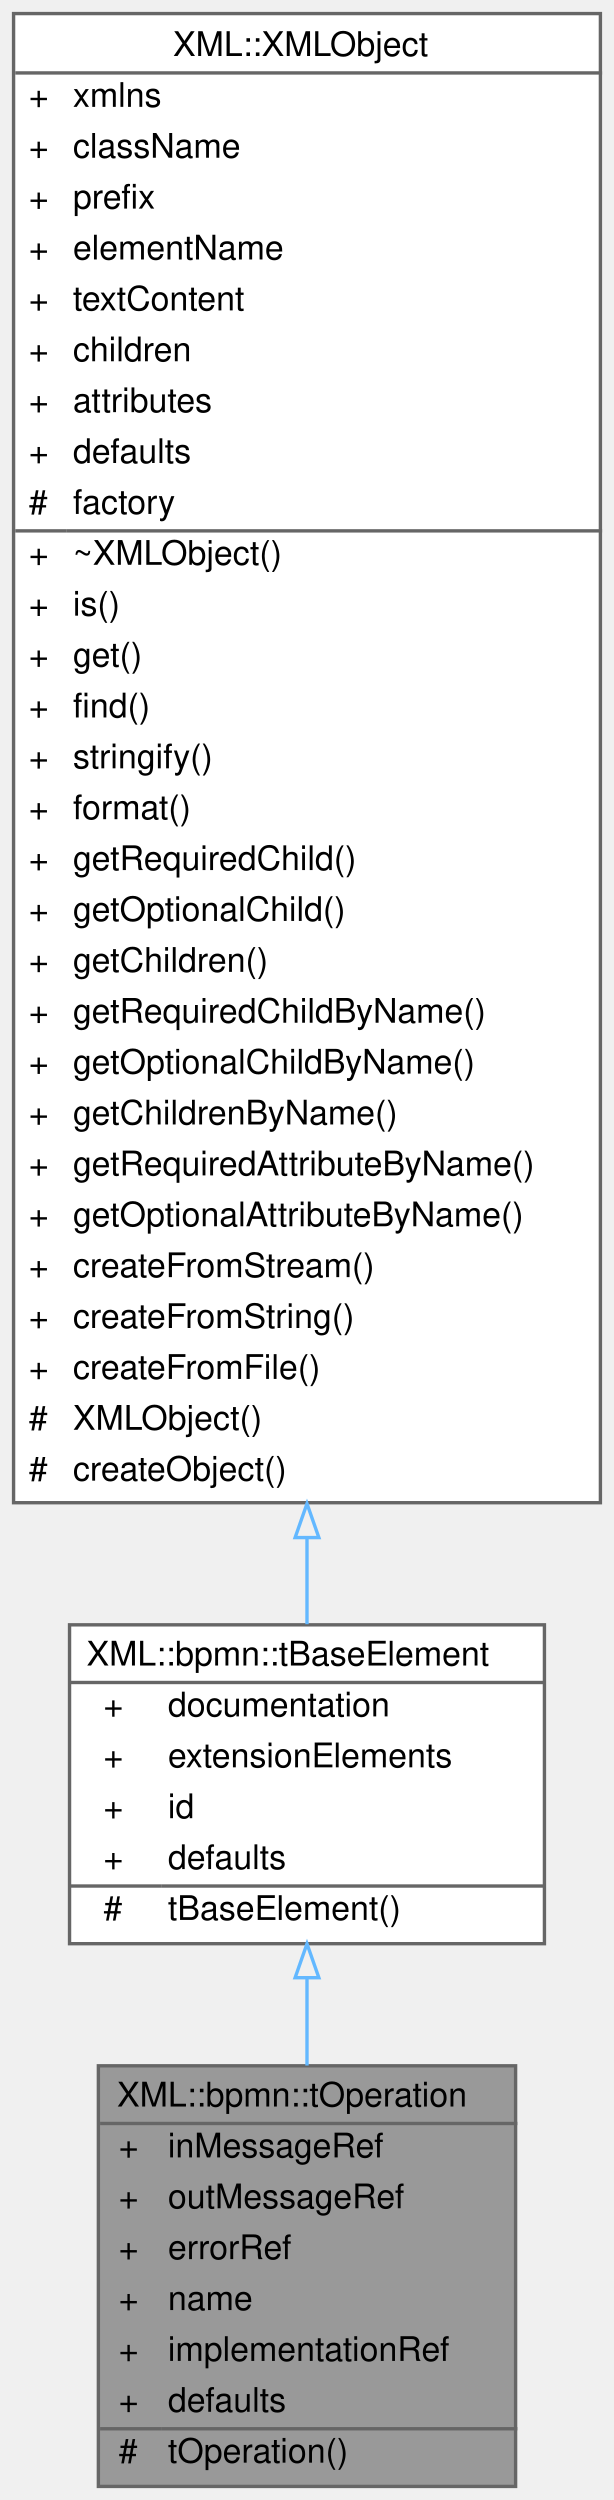
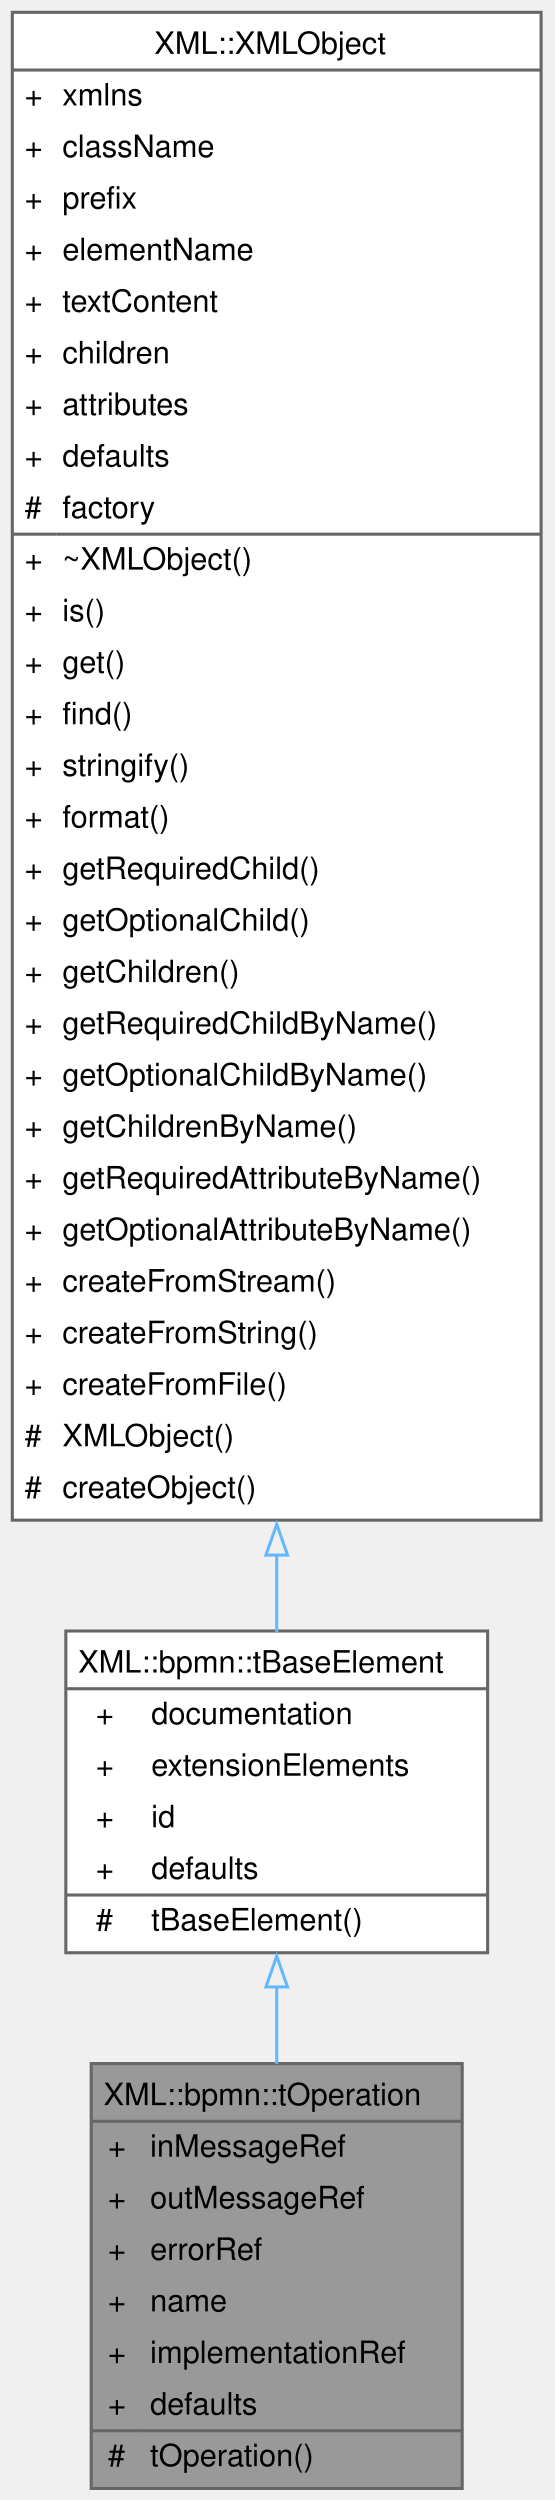
- <svg xmlns="http://www.w3.org/2000/svg" xmlns:xlink="http://www.w3.org/1999/xlink" width="181pt" height="737pt" viewBox="0.00 0.00 181.00 737.00">
-   <g id="graph0" class="graph" transform="scale(1 1) rotate(0) translate(4 733)">
+ <svg xmlns="http://www.w3.org/2000/svg" xmlns:xlink="http://www.w3.org/1999/xlink" width="180pt" height="812pt" viewBox="0.00 0.00 180.00 812.00">
+   <g id="graph0" class="graph" transform="scale(1 1) rotate(0) translate(4 808.25)">
    <g id="Node000001" class="node">
      <g id="a_Node000001">
        <a xlink:title=" ">
-           <polygon fill="#999999" stroke="transparent" points="148,-124 25,-124 25,0 148,0 148,-124" />
-           <text text-anchor="start" x="30.5" y="-112" font-family="Helvetica,sans-Serif" font-size="10.00">XML::bpmn::tOperation</text>
-           <text text-anchor="start" x="31" y="-97" font-family="Helvetica,sans-Serif" font-size="10.00">+</text>
-           <text text-anchor="start" x="45.5" y="-97" font-family="Helvetica,sans-Serif" font-size="10.00">inMessageRef</text>
-           <text text-anchor="start" x="31" y="-82" font-family="Helvetica,sans-Serif" font-size="10.00">+</text>
-           <text text-anchor="start" x="45.5" y="-82" font-family="Helvetica,sans-Serif" font-size="10.00">outMessageRef</text>
-           <text text-anchor="start" x="31" y="-67" font-family="Helvetica,sans-Serif" font-size="10.00">+</text>
-           <text text-anchor="start" x="45.5" y="-67" font-family="Helvetica,sans-Serif" font-size="10.00">errorRef</text>
-           <text text-anchor="start" x="31" y="-52" font-family="Helvetica,sans-Serif" font-size="10.00">+</text>
-           <text text-anchor="start" x="45.5" y="-52" font-family="Helvetica,sans-Serif" font-size="10.00">name</text>
-           <text text-anchor="start" x="31" y="-37" font-family="Helvetica,sans-Serif" font-size="10.00">+</text>
-           <text text-anchor="start" x="45.5" y="-37" font-family="Helvetica,sans-Serif" font-size="10.00">implementationRef</text>
-           <text text-anchor="start" x="31" y="-22" font-family="Helvetica,sans-Serif" font-size="10.00">+</text>
-           <text text-anchor="start" x="45.5" y="-22" font-family="Helvetica,sans-Serif" font-size="10.00">defaults</text>
-           <text text-anchor="start" x="31" y="-7" font-family="Helvetica,sans-Serif" font-size="10.00">#</text>
-           <text text-anchor="start" x="45.5" y="-7" font-family="Helvetica,sans-Serif" font-size="10.00">tOperation()</text>
-           <polygon fill="#666666" stroke="#666666" points="25.5,-107 25.5,-107 148.5,-107 148.5,-107 25.5,-107" />
-           <polygon fill="#666666" stroke="#666666" points="25.5,-17 25.5,-17 43.5,-17 43.5,-17 25.5,-17" />
-           <polygon fill="#666666" stroke="#666666" points="43.5,-17 43.5,-17 148.5,-17 148.5,-17 43.5,-17" />
-           <polygon fill="none" stroke="#666666" points="25,0 25,-124 148,-124 148,0 25,0" />
+           <polygon fill="#999999" stroke="none" points="146.12,-138 25.62,-138 25.62,0 146.12,0 146.12,-138" />
+           <text xml:space="preserve" text-anchor="start" x="29.62" y="-124.5" font-family="Helvetica,sans-Serif" font-size="10.00">XML::bpmn::tOperation</text>
+           <text xml:space="preserve" text-anchor="start" x="31.06" y="-107.75" font-family="Helvetica,sans-Serif" font-size="10.00">+</text>
+           <text xml:space="preserve" text-anchor="start" x="44.75" y="-107.75" font-family="Helvetica,sans-Serif" font-size="10.00">inMessageRef</text>
+           <text xml:space="preserve" text-anchor="start" x="31.06" y="-91" font-family="Helvetica,sans-Serif" font-size="10.00">+</text>
+           <text xml:space="preserve" text-anchor="start" x="44.75" y="-91" font-family="Helvetica,sans-Serif" font-size="10.00">outMessageRef</text>
+           <text xml:space="preserve" text-anchor="start" x="31.06" y="-74.25" font-family="Helvetica,sans-Serif" font-size="10.00">+</text>
+           <text xml:space="preserve" text-anchor="start" x="44.75" y="-74.25" font-family="Helvetica,sans-Serif" font-size="10.00">errorRef</text>
+           <text xml:space="preserve" text-anchor="start" x="31.06" y="-57.5" font-family="Helvetica,sans-Serif" font-size="10.00">+</text>
+           <text xml:space="preserve" text-anchor="start" x="44.75" y="-57.5" font-family="Helvetica,sans-Serif" font-size="10.00">name</text>
+           <text xml:space="preserve" text-anchor="start" x="31.06" y="-40.75" font-family="Helvetica,sans-Serif" font-size="10.00">+</text>
+           <text xml:space="preserve" text-anchor="start" x="44.75" y="-40.75" font-family="Helvetica,sans-Serif" font-size="10.00">implementationRef</text>
+           <text xml:space="preserve" text-anchor="start" x="31.06" y="-24" font-family="Helvetica,sans-Serif" font-size="10.00">+</text>
+           <text xml:space="preserve" text-anchor="start" x="44.75" y="-24" font-family="Helvetica,sans-Serif" font-size="10.00">defaults</text>
+           <text xml:space="preserve" text-anchor="start" x="31.06" y="-7.25" font-family="Helvetica,sans-Serif" font-size="10.00">#</text>
+           <text xml:space="preserve" text-anchor="start" x="44.75" y="-7.25" font-family="Helvetica,sans-Serif" font-size="10.00">tOperation()</text>
+           <polygon fill="#666666" stroke="#666666" points="25.62,-119.25 25.62,-119.25 146.12,-119.25 146.12,-119.25 25.62,-119.25" />
+           <polygon fill="#666666" stroke="#666666" points="25.62,-18.75 25.62,-18.75 42.75,-18.75 42.75,-18.75 25.62,-18.75" />
+           <polygon fill="#666666" stroke="#666666" points="42.75,-18.75 42.75,-18.75 146.12,-18.75 146.12,-18.75 42.75,-18.75" />
+           <polygon fill="none" stroke="#666666" points="25.62,0 25.62,-138 146.12,-138 146.12,0 25.62,0" />
        </a>
      </g>
    </g>
    <g id="Node000002" class="node">
      <g id="a_Node000002">
        <a xlink:href="classXML_1_1bpmn_1_1tBaseElement.html" target="_top" xlink:title=" ">
-           <polygon fill="white" stroke="transparent" points="156.5,-254 16.5,-254 16.5,-160 156.5,-160 156.5,-254" />
-           <text text-anchor="start" x="21.5" y="-242" font-family="Helvetica,sans-Serif" font-size="10.00">XML::bpmn::tBaseElement</text>
-           <text text-anchor="start" x="26.5" y="-227" font-family="Helvetica,sans-Serif" font-size="10.00">+</text>
-           <text text-anchor="start" x="45.5" y="-227" font-family="Helvetica,sans-Serif" font-size="10.00">documentation</text>
-           <text text-anchor="start" x="26.5" y="-212" font-family="Helvetica,sans-Serif" font-size="10.00">+</text>
-           <text text-anchor="start" x="45.5" y="-212" font-family="Helvetica,sans-Serif" font-size="10.00">extensionElements</text>
-           <text text-anchor="start" x="26.5" y="-197" font-family="Helvetica,sans-Serif" font-size="10.00">+</text>
-           <text text-anchor="start" x="45.5" y="-197" font-family="Helvetica,sans-Serif" font-size="10.00">id</text>
-           <text text-anchor="start" x="26.5" y="-182" font-family="Helvetica,sans-Serif" font-size="10.00">+</text>
-           <text text-anchor="start" x="45.5" y="-182" font-family="Helvetica,sans-Serif" font-size="10.00">defaults</text>
-           <text text-anchor="start" x="26.5" y="-167" font-family="Helvetica,sans-Serif" font-size="10.00">#</text>
-           <text text-anchor="start" x="45.5" y="-167" font-family="Helvetica,sans-Serif" font-size="10.00">tBaseElement()</text>
-           <polygon fill="#666666" stroke="#666666" points="16.5,-237 16.5,-237 156.5,-237 156.5,-237 16.5,-237" />
-           <polygon fill="#666666" stroke="#666666" points="16.5,-177 16.5,-177 43.5,-177 43.5,-177 16.5,-177" />
-           <polygon fill="#666666" stroke="#666666" points="43.5,-177 43.5,-177 156.5,-177 156.5,-177 43.5,-177" />
-           <polygon fill="none" stroke="#666666" points="16.5,-160 16.5,-254 156.5,-254 156.5,-160 16.5,-160" />
+           <polygon fill="white" stroke="none" points="154.38,-278.5 17.38,-278.5 17.38,-174 154.38,-174 154.38,-278.5" />
+           <text xml:space="preserve" text-anchor="start" x="21.38" y="-265" font-family="Helvetica,sans-Serif" font-size="10.00">XML::bpmn::tBaseElement</text>
+           <text xml:space="preserve" text-anchor="start" x="27.12" y="-248.25" font-family="Helvetica,sans-Serif" font-size="10.00">+</text>
+           <text xml:space="preserve" text-anchor="start" x="45.12" y="-248.25" font-family="Helvetica,sans-Serif" font-size="10.00">documentation</text>
+           <text xml:space="preserve" text-anchor="start" x="27.12" y="-231.5" font-family="Helvetica,sans-Serif" font-size="10.00">+</text>
+           <text xml:space="preserve" text-anchor="start" x="45.12" y="-231.5" font-family="Helvetica,sans-Serif" font-size="10.00">extensionElements</text>
+           <text xml:space="preserve" text-anchor="start" x="27.12" y="-214.75" font-family="Helvetica,sans-Serif" font-size="10.00">+</text>
+           <text xml:space="preserve" text-anchor="start" x="45.12" y="-214.75" font-family="Helvetica,sans-Serif" font-size="10.00">id</text>
+           <text xml:space="preserve" text-anchor="start" x="27.12" y="-198" font-family="Helvetica,sans-Serif" font-size="10.00">+</text>
+           <text xml:space="preserve" text-anchor="start" x="45.12" y="-198" font-family="Helvetica,sans-Serif" font-size="10.00">defaults</text>
+           <text xml:space="preserve" text-anchor="start" x="27.12" y="-181.25" font-family="Helvetica,sans-Serif" font-size="10.00">#</text>
+           <text xml:space="preserve" text-anchor="start" x="45.12" y="-181.25" font-family="Helvetica,sans-Serif" font-size="10.00">tBaseElement()</text>
+           <polygon fill="#666666" stroke="#666666" points="17.38,-259.75 17.38,-259.75 154.38,-259.75 154.38,-259.75 17.38,-259.75" />
+           <polygon fill="#666666" stroke="#666666" points="17.38,-192.75 17.38,-192.75 43.12,-192.75 43.12,-192.75 17.38,-192.75" />
+           <polygon fill="#666666" stroke="#666666" points="43.12,-192.75 43.12,-192.75 154.38,-192.75 154.38,-192.75 43.12,-192.75" />
+           <polygon fill="none" stroke="#666666" points="17.38,-174 17.38,-278.5 154.38,-278.5 154.38,-174 17.38,-174" />
        </a>
      </g>
    </g>
    <g id="edge1_Node000001_Node000002" class="edge">
      <g id="a_edge1_Node000001_Node000002">
        <a xlink:title=" ">
-           <path fill="none" stroke="#63b8ff" d="M86.5,-149.84C86.5,-141.38 86.5,-132.63 86.5,-124.08" />
-           <polygon fill="none" stroke="#63b8ff" points="83,-149.97 86.5,-159.97 90,-149.97 83,-149.97" />
+           <path fill="none" stroke="#63b8ff" d="M85.88,-162.96C85.88,-154.71 85.88,-146.22 85.88,-137.88" />
+           <polygon fill="none" stroke="#63b8ff" points="82.38,-162.9 85.88,-172.9 89.38,-162.9 82.38,-162.9" />
        </a>
      </g>
    </g>
    <g id="Node000003" class="node">
      <g id="a_Node000003">
        <a xlink:href="classXML_1_1XMLObject.html" target="_top" xlink:title="A class representing a node in an XML-tree.">
-           <polygon fill="white" stroke="transparent" points="173,-729 0,-729 0,-290 173,-290 173,-729" />
-           <text text-anchor="start" x="47" y="-716.5" font-family="Helvetica,sans-Serif" font-size="10.00">XML::XMLObject</text>
-           <text text-anchor="start" x="4.5" y="-701.5" font-family="Helvetica,sans-Serif" font-size="10.00">+</text>
-           <text text-anchor="start" x="17.5" y="-701.5" font-family="Helvetica,sans-Serif" font-size="10.00">xmlns</text>
-           <text text-anchor="start" x="4.5" y="-686.5" font-family="Helvetica,sans-Serif" font-size="10.00">+</text>
-           <text text-anchor="start" x="17.5" y="-686.5" font-family="Helvetica,sans-Serif" font-size="10.00">className</text>
-           <text text-anchor="start" x="4.5" y="-671.5" font-family="Helvetica,sans-Serif" font-size="10.00">+</text>
-           <text text-anchor="start" x="17.5" y="-671.5" font-family="Helvetica,sans-Serif" font-size="10.00">prefix</text>
-           <text text-anchor="start" x="4.5" y="-656.5" font-family="Helvetica,sans-Serif" font-size="10.00">+</text>
-           <text text-anchor="start" x="17.5" y="-656.5" font-family="Helvetica,sans-Serif" font-size="10.00">elementName</text>
-           <text text-anchor="start" x="4.5" y="-641.5" font-family="Helvetica,sans-Serif" font-size="10.00">+</text>
-           <text text-anchor="start" x="17.5" y="-641.5" font-family="Helvetica,sans-Serif" font-size="10.00">textContent</text>
-           <text text-anchor="start" x="4.5" y="-626.5" font-family="Helvetica,sans-Serif" font-size="10.00">+</text>
-           <text text-anchor="start" x="17.5" y="-626.5" font-family="Helvetica,sans-Serif" font-size="10.00">children</text>
-           <text text-anchor="start" x="4.5" y="-611.5" font-family="Helvetica,sans-Serif" font-size="10.00">+</text>
-           <text text-anchor="start" x="17.5" y="-611.5" font-family="Helvetica,sans-Serif" font-size="10.00">attributes</text>
-           <text text-anchor="start" x="4.5" y="-596.5" font-family="Helvetica,sans-Serif" font-size="10.00">+</text>
-           <text text-anchor="start" x="17.5" y="-596.5" font-family="Helvetica,sans-Serif" font-size="10.00">defaults</text>
-           <text text-anchor="start" x="4.5" y="-581.5" font-family="Helvetica,sans-Serif" font-size="10.00">#</text>
-           <text text-anchor="start" x="17.5" y="-581.5" font-family="Helvetica,sans-Serif" font-size="10.00">factory</text>
-           <text text-anchor="start" x="4.5" y="-566.5" font-family="Helvetica,sans-Serif" font-size="10.00">+</text>
-           <text text-anchor="start" x="17.5" y="-566.5" font-family="Helvetica,sans-Serif" font-size="10.00">~XMLObject()</text>
-           <text text-anchor="start" x="4.5" y="-551.5" font-family="Helvetica,sans-Serif" font-size="10.00">+</text>
-           <text text-anchor="start" x="17.5" y="-551.5" font-family="Helvetica,sans-Serif" font-size="10.00">is()</text>
-           <text text-anchor="start" x="4.5" y="-536.5" font-family="Helvetica,sans-Serif" font-size="10.00">+</text>
-           <text text-anchor="start" x="17.5" y="-536.5" font-family="Helvetica,sans-Serif" font-size="10.00">get()</text>
-           <text text-anchor="start" x="4.5" y="-521.5" font-family="Helvetica,sans-Serif" font-size="10.00">+</text>
-           <text text-anchor="start" x="17.5" y="-521.5" font-family="Helvetica,sans-Serif" font-size="10.00">find()</text>
-           <text text-anchor="start" x="4.5" y="-506.5" font-family="Helvetica,sans-Serif" font-size="10.00">+</text>
-           <text text-anchor="start" x="17.5" y="-506.5" font-family="Helvetica,sans-Serif" font-size="10.00">stringify()</text>
-           <text text-anchor="start" x="4.5" y="-491.5" font-family="Helvetica,sans-Serif" font-size="10.00">+</text>
-           <text text-anchor="start" x="17.5" y="-491.5" font-family="Helvetica,sans-Serif" font-size="10.00">format()</text>
-           <text text-anchor="start" x="4.5" y="-476.5" font-family="Helvetica,sans-Serif" font-size="10.00">+</text>
-           <text text-anchor="start" x="17.5" y="-476.5" font-family="Helvetica,sans-Serif" font-size="10.00">getRequiredChild()</text>
-           <text text-anchor="start" x="4.5" y="-461.5" font-family="Helvetica,sans-Serif" font-size="10.00">+</text>
-           <text text-anchor="start" x="17.5" y="-461.5" font-family="Helvetica,sans-Serif" font-size="10.00">getOptionalChild()</text>
-           <text text-anchor="start" x="4.5" y="-446.5" font-family="Helvetica,sans-Serif" font-size="10.00">+</text>
-           <text text-anchor="start" x="17.5" y="-446.5" font-family="Helvetica,sans-Serif" font-size="10.00">getChildren()</text>
-           <text text-anchor="start" x="4.5" y="-431.5" font-family="Helvetica,sans-Serif" font-size="10.00">+</text>
-           <text text-anchor="start" x="17.5" y="-431.5" font-family="Helvetica,sans-Serif" font-size="10.00">getRequiredChildByName()</text>
-           <text text-anchor="start" x="4.5" y="-416.5" font-family="Helvetica,sans-Serif" font-size="10.00">+</text>
-           <text text-anchor="start" x="17.5" y="-416.5" font-family="Helvetica,sans-Serif" font-size="10.00">getOptionalChildByName()</text>
-           <text text-anchor="start" x="4.5" y="-401.5" font-family="Helvetica,sans-Serif" font-size="10.00">+</text>
-           <text text-anchor="start" x="17.5" y="-401.5" font-family="Helvetica,sans-Serif" font-size="10.00">getChildrenByName()</text>
-           <text text-anchor="start" x="4.5" y="-386.5" font-family="Helvetica,sans-Serif" font-size="10.00">+</text>
-           <text text-anchor="start" x="17.5" y="-386.5" font-family="Helvetica,sans-Serif" font-size="10.00">getRequiredAttributeByName()</text>
-           <text text-anchor="start" x="4.5" y="-371.5" font-family="Helvetica,sans-Serif" font-size="10.00">+</text>
-           <text text-anchor="start" x="17.5" y="-371.5" font-family="Helvetica,sans-Serif" font-size="10.00">getOptionalAttributeByName()</text>
-           <text text-anchor="start" x="4.5" y="-356.5" font-family="Helvetica,sans-Serif" font-size="10.00">+</text>
-           <text text-anchor="start" x="17.5" y="-356.5" font-family="Helvetica,sans-Serif" font-size="10.00">createFromStream()</text>
-           <text text-anchor="start" x="4.5" y="-341.5" font-family="Helvetica,sans-Serif" font-size="10.00">+</text>
-           <text text-anchor="start" x="17.5" y="-341.5" font-family="Helvetica,sans-Serif" font-size="10.00">createFromString()</text>
-           <text text-anchor="start" x="4.5" y="-326.5" font-family="Helvetica,sans-Serif" font-size="10.00">+</text>
-           <text text-anchor="start" x="17.5" y="-326.5" font-family="Helvetica,sans-Serif" font-size="10.00">createFromFile()</text>
-           <text text-anchor="start" x="4.5" y="-311.5" font-family="Helvetica,sans-Serif" font-size="10.00">#</text>
-           <text text-anchor="start" x="17.5" y="-311.5" font-family="Helvetica,sans-Serif" font-size="10.00">XMLObject()</text>
-           <text text-anchor="start" x="4.5" y="-296.5" font-family="Helvetica,sans-Serif" font-size="10.00">#</text>
-           <text text-anchor="start" x="17.5" y="-296.5" font-family="Helvetica,sans-Serif" font-size="10.00">createObject()</text>
-           <polygon fill="#666666" stroke="#666666" points="0.5,-711.5 0.5,-711.5 173.5,-711.5 173.5,-711.5 0.5,-711.5" />
-           <polygon fill="#666666" stroke="#666666" points="0.5,-576.5 0.5,-576.5 15.5,-576.5 15.5,-576.5 0.5,-576.5" />
-           <polygon fill="#666666" stroke="#666666" points="15.5,-576.5 15.5,-576.5 173.5,-576.5 173.5,-576.5 15.5,-576.5" />
-           <polygon fill="none" stroke="#666666" points="0,-290 0,-729 173,-729 173,-290 0,-290" />
+           <polygon fill="white" stroke="none" points="171.75,-804.25 0,-804.25 0,-314.5 171.75,-314.5 171.75,-804.25" />
+           <text xml:space="preserve" text-anchor="start" x="46.12" y="-790.75" font-family="Helvetica,sans-Serif" font-size="10.00">XML::XMLObject</text>
+           <text xml:space="preserve" text-anchor="start" x="4" y="-774" font-family="Helvetica,sans-Serif" font-size="10.00">+</text>
+           <text xml:space="preserve" text-anchor="start" x="16.25" y="-774" font-family="Helvetica,sans-Serif" font-size="10.00">xmlns</text>
+           <text xml:space="preserve" text-anchor="start" x="4" y="-757.25" font-family="Helvetica,sans-Serif" font-size="10.00">+</text>
+           <text xml:space="preserve" text-anchor="start" x="16.25" y="-757.25" font-family="Helvetica,sans-Serif" font-size="10.00">className</text>
+           <text xml:space="preserve" text-anchor="start" x="4" y="-740.5" font-family="Helvetica,sans-Serif" font-size="10.00">+</text>
+           <text xml:space="preserve" text-anchor="start" x="16.25" y="-740.5" font-family="Helvetica,sans-Serif" font-size="10.00">prefix</text>
+           <text xml:space="preserve" text-anchor="start" x="4" y="-723.75" font-family="Helvetica,sans-Serif" font-size="10.00">+</text>
+           <text xml:space="preserve" text-anchor="start" x="16.25" y="-723.75" font-family="Helvetica,sans-Serif" font-size="10.00">elementName</text>
+           <text xml:space="preserve" text-anchor="start" x="4" y="-707" font-family="Helvetica,sans-Serif" font-size="10.00">+</text>
+           <text xml:space="preserve" text-anchor="start" x="16.25" y="-707" font-family="Helvetica,sans-Serif" font-size="10.00">textContent</text>
+           <text xml:space="preserve" text-anchor="start" x="4" y="-690.25" font-family="Helvetica,sans-Serif" font-size="10.00">+</text>
+           <text xml:space="preserve" text-anchor="start" x="16.25" y="-690.25" font-family="Helvetica,sans-Serif" font-size="10.00">children</text>
+           <text xml:space="preserve" text-anchor="start" x="4" y="-673.5" font-family="Helvetica,sans-Serif" font-size="10.00">+</text>
+           <text xml:space="preserve" text-anchor="start" x="16.25" y="-673.5" font-family="Helvetica,sans-Serif" font-size="10.00">attributes</text>
+           <text xml:space="preserve" text-anchor="start" x="4" y="-656.75" font-family="Helvetica,sans-Serif" font-size="10.00">+</text>
+           <text xml:space="preserve" text-anchor="start" x="16.25" y="-656.75" font-family="Helvetica,sans-Serif" font-size="10.00">defaults</text>
+           <text xml:space="preserve" text-anchor="start" x="4" y="-640" font-family="Helvetica,sans-Serif" font-size="10.00">#</text>
+           <text xml:space="preserve" text-anchor="start" x="16.25" y="-640" font-family="Helvetica,sans-Serif" font-size="10.00">factory</text>
+           <text xml:space="preserve" text-anchor="start" x="4" y="-623.25" font-family="Helvetica,sans-Serif" font-size="10.00">+</text>
+           <text xml:space="preserve" text-anchor="start" x="16.25" y="-623.25" font-family="Helvetica,sans-Serif" font-size="10.00">~XMLObject()</text>
+           <text xml:space="preserve" text-anchor="start" x="4" y="-606.5" font-family="Helvetica,sans-Serif" font-size="10.00">+</text>
+           <text xml:space="preserve" text-anchor="start" x="16.25" y="-606.5" font-family="Helvetica,sans-Serif" font-size="10.00">is()</text>
+           <text xml:space="preserve" text-anchor="start" x="4" y="-589.75" font-family="Helvetica,sans-Serif" font-size="10.00">+</text>
+           <text xml:space="preserve" text-anchor="start" x="16.25" y="-589.75" font-family="Helvetica,sans-Serif" font-size="10.00">get()</text>
+           <text xml:space="preserve" text-anchor="start" x="4" y="-573" font-family="Helvetica,sans-Serif" font-size="10.00">+</text>
+           <text xml:space="preserve" text-anchor="start" x="16.25" y="-573" font-family="Helvetica,sans-Serif" font-size="10.00">find()</text>
+           <text xml:space="preserve" text-anchor="start" x="4" y="-556.25" font-family="Helvetica,sans-Serif" font-size="10.00">+</text>
+           <text xml:space="preserve" text-anchor="start" x="16.25" y="-556.25" font-family="Helvetica,sans-Serif" font-size="10.00">stringify()</text>
+           <text xml:space="preserve" text-anchor="start" x="4" y="-539.5" font-family="Helvetica,sans-Serif" font-size="10.00">+</text>
+           <text xml:space="preserve" text-anchor="start" x="16.25" y="-539.5" font-family="Helvetica,sans-Serif" font-size="10.00">format()</text>
+           <text xml:space="preserve" text-anchor="start" x="4" y="-522.75" font-family="Helvetica,sans-Serif" font-size="10.00">+</text>
+           <text xml:space="preserve" text-anchor="start" x="16.25" y="-522.75" font-family="Helvetica,sans-Serif" font-size="10.00">getRequiredChild()</text>
+           <text xml:space="preserve" text-anchor="start" x="4" y="-506" font-family="Helvetica,sans-Serif" font-size="10.00">+</text>
+           <text xml:space="preserve" text-anchor="start" x="16.25" y="-506" font-family="Helvetica,sans-Serif" font-size="10.00">getOptionalChild()</text>
+           <text xml:space="preserve" text-anchor="start" x="4" y="-489.25" font-family="Helvetica,sans-Serif" font-size="10.00">+</text>
+           <text xml:space="preserve" text-anchor="start" x="16.25" y="-489.25" font-family="Helvetica,sans-Serif" font-size="10.00">getChildren()</text>
+           <text xml:space="preserve" text-anchor="start" x="4" y="-472.5" font-family="Helvetica,sans-Serif" font-size="10.00">+</text>
+           <text xml:space="preserve" text-anchor="start" x="16.25" y="-472.5" font-family="Helvetica,sans-Serif" font-size="10.00">getRequiredChildByName()</text>
+           <text xml:space="preserve" text-anchor="start" x="4" y="-455.75" font-family="Helvetica,sans-Serif" font-size="10.00">+</text>
+           <text xml:space="preserve" text-anchor="start" x="16.25" y="-455.75" font-family="Helvetica,sans-Serif" font-size="10.00">getOptionalChildByName()</text>
+           <text xml:space="preserve" text-anchor="start" x="4" y="-439" font-family="Helvetica,sans-Serif" font-size="10.00">+</text>
+           <text xml:space="preserve" text-anchor="start" x="16.25" y="-439" font-family="Helvetica,sans-Serif" font-size="10.00">getChildrenByName()</text>
+           <text xml:space="preserve" text-anchor="start" x="4" y="-422.25" font-family="Helvetica,sans-Serif" font-size="10.00">+</text>
+           <text xml:space="preserve" text-anchor="start" x="16.25" y="-422.25" font-family="Helvetica,sans-Serif" font-size="10.00">getRequiredAttributeByName()</text>
+           <text xml:space="preserve" text-anchor="start" x="4" y="-405.5" font-family="Helvetica,sans-Serif" font-size="10.00">+</text>
+           <text xml:space="preserve" text-anchor="start" x="16.25" y="-405.5" font-family="Helvetica,sans-Serif" font-size="10.00">getOptionalAttributeByName()</text>
+           <text xml:space="preserve" text-anchor="start" x="4" y="-388.75" font-family="Helvetica,sans-Serif" font-size="10.00">+</text>
+           <text xml:space="preserve" text-anchor="start" x="16.25" y="-388.75" font-family="Helvetica,sans-Serif" font-size="10.00">createFromStream()</text>
+           <text xml:space="preserve" text-anchor="start" x="4" y="-372" font-family="Helvetica,sans-Serif" font-size="10.00">+</text>
+           <text xml:space="preserve" text-anchor="start" x="16.25" y="-372" font-family="Helvetica,sans-Serif" font-size="10.00">createFromString()</text>
+           <text xml:space="preserve" text-anchor="start" x="4" y="-355.25" font-family="Helvetica,sans-Serif" font-size="10.00">+</text>
+           <text xml:space="preserve" text-anchor="start" x="16.25" y="-355.25" font-family="Helvetica,sans-Serif" font-size="10.00">createFromFile()</text>
+           <text xml:space="preserve" text-anchor="start" x="4" y="-338.5" font-family="Helvetica,sans-Serif" font-size="10.00">#</text>
+           <text xml:space="preserve" text-anchor="start" x="16.25" y="-338.5" font-family="Helvetica,sans-Serif" font-size="10.00">XMLObject()</text>
+           <text xml:space="preserve" text-anchor="start" x="4" y="-321.75" font-family="Helvetica,sans-Serif" font-size="10.00">#</text>
+           <text xml:space="preserve" text-anchor="start" x="16.25" y="-321.75" font-family="Helvetica,sans-Serif" font-size="10.00">createObject()</text>
+           <polygon fill="#666666" stroke="#666666" points="0,-785.5 0,-785.5 171.75,-785.5 171.75,-785.5 0,-785.5" />
+           <polygon fill="#666666" stroke="#666666" points="0,-634.75 0,-634.75 14.25,-634.75 14.25,-634.75 0,-634.75" />
+           <polygon fill="#666666" stroke="#666666" points="14.25,-634.75 14.25,-634.75 171.75,-634.75 171.75,-634.75 14.25,-634.75" />
+           <polygon fill="none" stroke="#666666" points="0,-314.5 0,-804.25 171.75,-804.25 171.75,-314.5 0,-314.5" />
        </a>
      </g>
    </g>
    <g id="edge2_Node000002_Node000003" class="edge">
      <g id="a_edge2_Node000002_Node000003">
        <a xlink:title=" ">
-           <path fill="none" stroke="#63b8ff" d="M86.5,-279.65C86.5,-270.56 86.5,-262 86.5,-254.18" />
-           <polygon fill="none" stroke="#63b8ff" points="83,-279.72 86.5,-289.72 90,-279.72 83,-279.72" />
+           <path fill="none" stroke="#63b8ff" d="M85.88,-303.43C85.88,-294.4 85.88,-285.88 85.88,-278.03" />
+           <polygon fill="none" stroke="#63b8ff" points="82.38,-303.17 85.88,-313.17 89.38,-303.17 82.38,-303.17" />
        </a>
      </g>
    </g>
  </g>
</svg>
